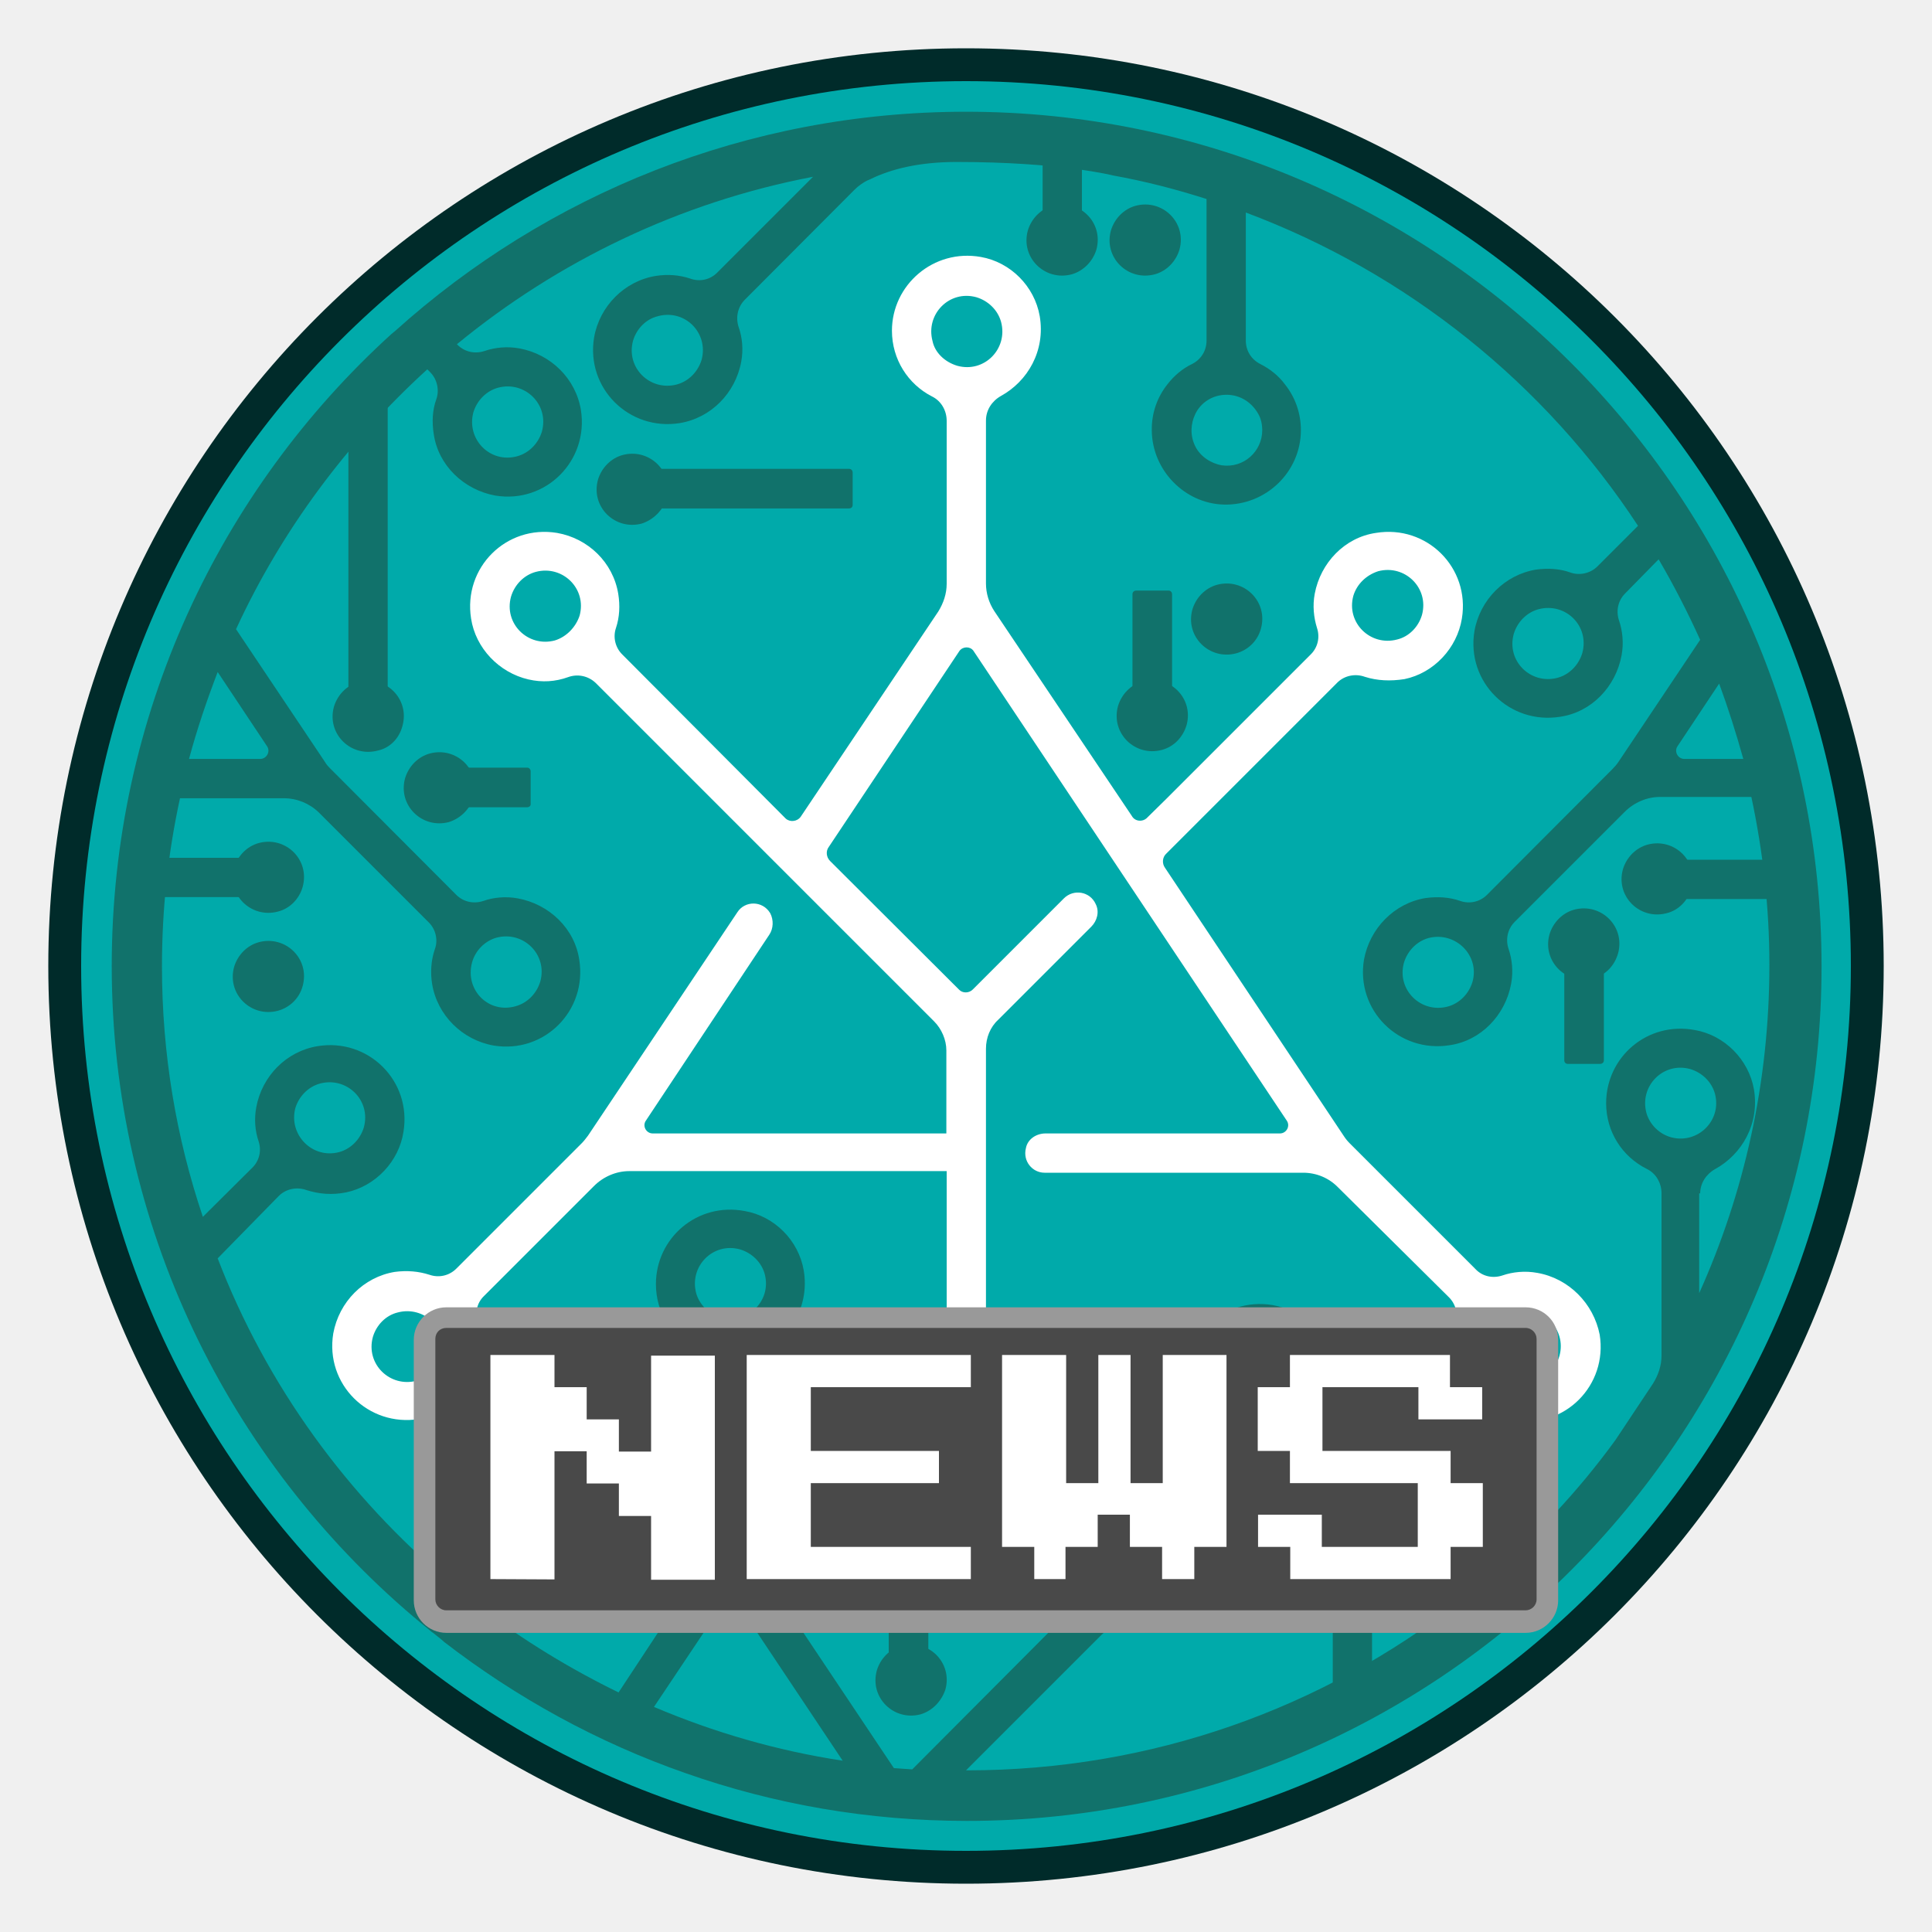
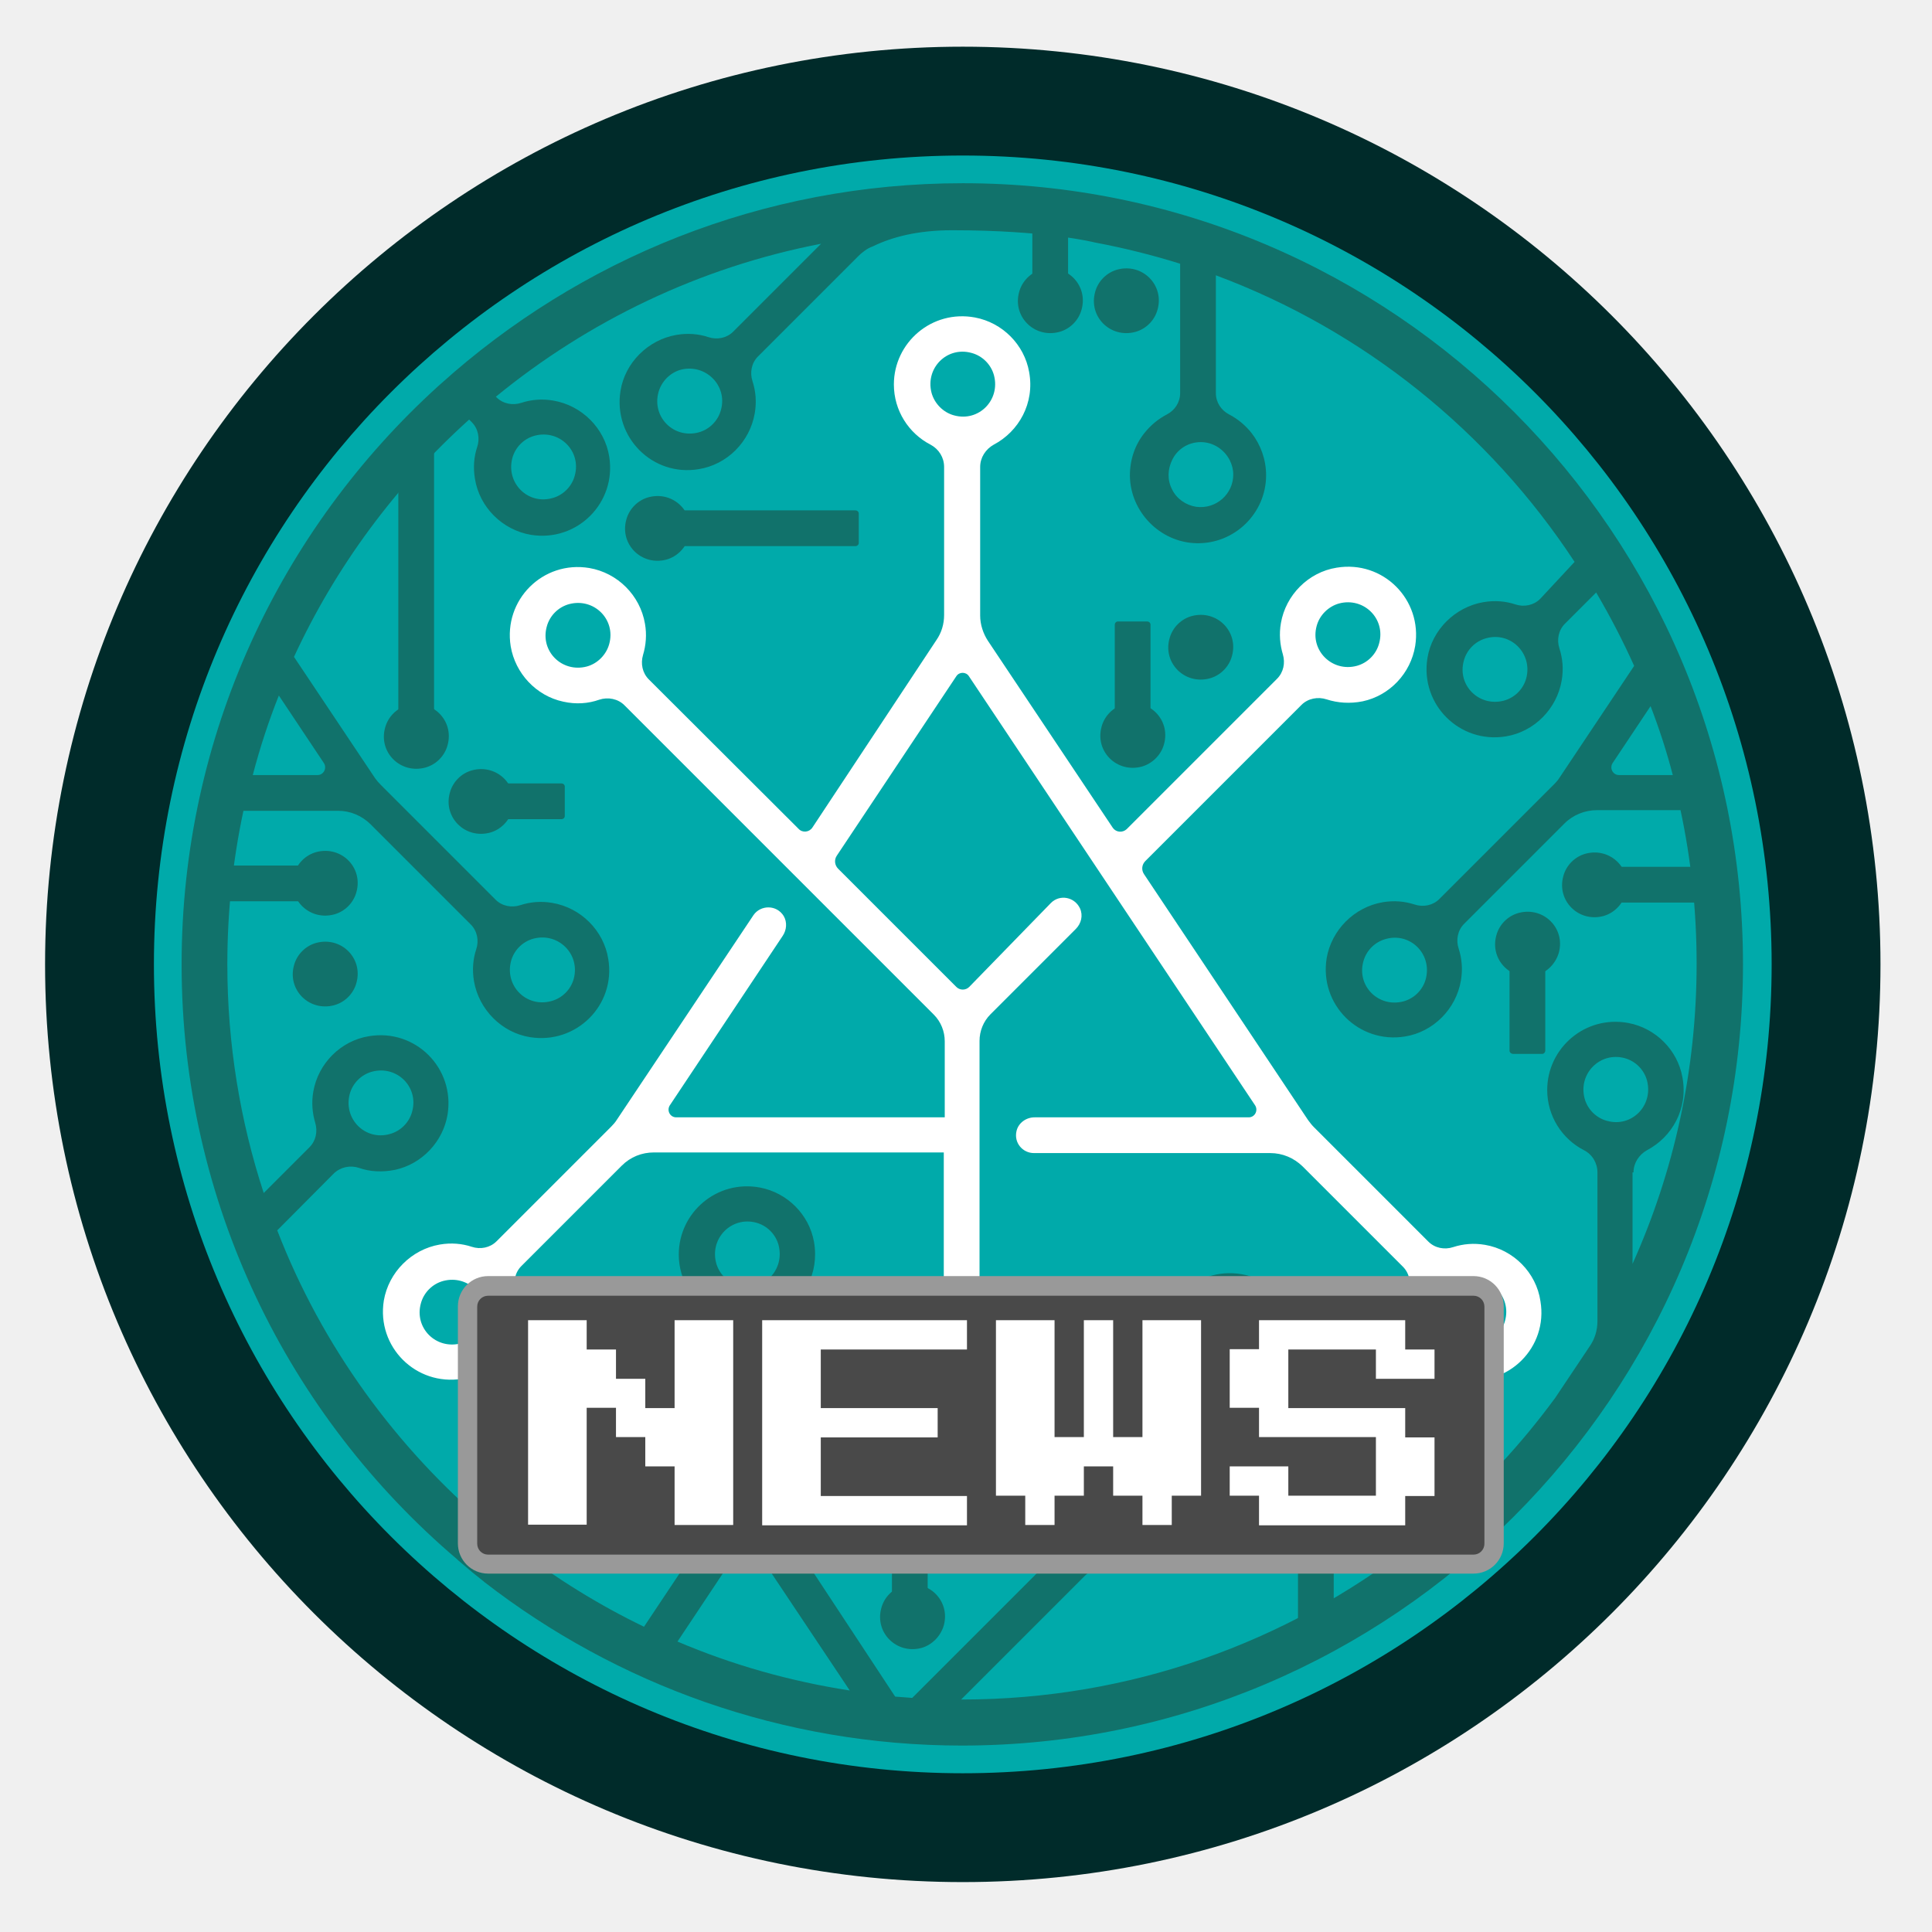
<svg xmlns="http://www.w3.org/2000/svg" version="1.1" id="Capa_1" x="0px" y="0px" viewBox="0 0 600 600" style="enable-background:new 0 0 600 600;" xml:space="preserve">
  <style type="text/css">
	.st0{fill:#002B2A;}
	.st1{fill:#00AAAA;}
	.st2{fill:#FFFFFF;}
	.st3{fill:#11726B;}
	.st4{fill:#494949;}
	.st5{fill:#999999;}
- 	.st6{enable-background:new    ;}
</style>
  <g>
+     <circle class="st0" cx="299" cy="299.5" r="285" />
    <g>
      <g>
-         <circle class="st0" cx="300" cy="300" r="285" />
-         <circle class="st1" cx="300" cy="300" r="274.8" />
-         <path class="st2" d="M477.4,395.3c-3.8-0.7-7.6-0.3-10.8,0.8c-3,1-6.2,0.3-8.3-1.9l-39-39c-0.8-0.8-1.3-1.4-1.9-2.3l-55.6-83.4     c-1-1.4-0.8-3.3,0.4-4.4l6.7-6.7l46.4-46.4c2.2-2.2,5.6-2.9,8.6-1.8c3.8,1.2,7.9,1.4,12.3,0.7c9.1-1.9,16.3-9.6,17.8-18.8     c2.6-15.8-10.9-29.2-26.7-26.6c-9.7,1.4-17.2,9.3-19,18.9c-0.7,3.7-0.3,7.4,0.7,10.6c1,3,0.2,6.1-1.9,8.2L362.3,248l-6.1,6     c-1.3,1.3-3.7,1.2-4.7-0.6l-42.7-63.6c-1.7-2.6-2.6-5.6-2.6-8.6v-50.6c0-3.2,1.8-6,4.6-7.6c8.4-4.6,13.9-14.1,12.1-24.8     c-1.6-9.3-9.1-16.8-18.3-18.4c-14.7-2.6-27.6,8.7-27.6,22.9c0,8.9,5,16.6,12.4,20.4c2.9,1.4,4.6,4.4,4.6,7.6v50.6     c0,3.1-1,6-2.6,8.6l-42.7,63.7c-1.1,1.6-3.4,1.8-4.7,0.6l-50.8-51c-2.1-2.1-2.9-5.3-1.9-8.2c1.1-3.3,1.3-6.9,0.7-10.6     c-1.6-9.7-9.3-17.2-19-18.9c-15.8-2.6-29.2,10.8-26.7,26.6c1.4,9.2,8.7,16.8,17.8,18.9c4.3,1,8.4,0.7,12.3-0.7     c3-1.1,6.3-0.4,8.6,1.8l105.1,105.1c2.3,2.3,3.8,5.7,3.8,9V352h-91.2c-2,0-3.3-2.3-2.1-4l38.3-57.7c1.3-1.9,1.4-4.6,0.3-6.7     c-2.4-4-7.9-3.9-10.2-0.3l-46.4,69.4c-0.7,0.9-1.2,1.6-1.9,2.3l-39,39c-2.2,2.2-5.4,2.9-8.3,1.9c-3.4-1.1-7-1.4-10.8-0.9     c-9.7,1.6-17.3,9.3-19.1,19.1c-2.6,15.8,10.9,29.1,26.6,26.6c9.7-1.4,17.3-9.3,19.1-19.1c0.7-3.8,0.3-7.6-0.8-10.8     c-1-3-0.3-6.2,1.9-8.3l34.2-34.2c2.9-2.9,6.9-4.6,10.9-4.6H294v51.1c0,3.1-1.7,5.8-4.4,7.2c-3,1.6-5.7,3.7-7.7,6.3     c-3.2,4-5,9-4.9,14.4c0.1,12.3,10.2,22.7,22.4,23c13.1,0.3,23.9-10.2,23.9-23.1c0-5.4-1.8-10.3-5-14.3c-2-2.7-4.7-4.8-7.7-6.3     c-2.8-1.4-4.4-4.2-4.4-7.2v-89.1c0-3.4,1.3-6.7,3.8-9l8.3-8.3l20.6-20.6c1.8-1.8,2.6-4.6,1.4-7c-1.8-4-6.9-4.8-9.9-1.8     l-28.3,28.3c-1.2,1.2-3.2,1.2-4.3,0l-40-39.9c-1.2-1.2-1.4-3.1-0.4-4.4l40.6-60.9c1.1-1.4,3.3-1.4,4.3,0l97.3,145.9     c1.2,1.7-0.1,4-2.1,4h-72.8c-2.9,0-5.6,1.8-6.1,4.6c-1,4,2,7.6,5.8,7.6h80.3c4.1,0,8,1.6,10.9,4.6l34.4,34.1     c2.2,2.2,2.9,5.4,1.9,8.3c-1.1,3.4-1.4,7-0.8,10.8c1.4,9.7,9.3,17.3,19.1,19.1c15.8,2.6,29.1-10.9,26.6-26.6     C494.9,404.8,487.2,397,477.4,395.3L477.4,395.3z M428,177.4c8.3-2.2,15.9,5.2,13.6,13.6c-1.1,3.7-4,6.7-7.7,7.6     c-8.3,2.2-15.9-5.2-13.6-13.6C421.4,181.4,424.3,178.6,428,177.4L428,177.4z M172.3,198.9c-8.3,2.2-15.9-5.2-13.6-13.6     c1.1-3.7,4-6.7,7.7-7.7c8.3-2.2,15.9,5.2,13.6,13.6C178.8,194.8,175.9,197.8,172.3,198.9L172.3,198.9z M129.4,428.8     c-8.3,2.2-15.9-5.2-13.6-13.6c1.1-3.7,4-6.7,7.7-7.6c8.3-2.2,15.9,5.2,13.6,13.6C136.1,424.8,133.1,427.9,129.4,428.8     L129.4,428.8z M310,438.1c0.8,1.6,1.2,3.2,1.2,5c0,6.6-5.8,11.9-12.6,10.9c-3.4-0.6-6.7-2.8-8.2-5.9c-1.7-3.4-1.4-7.1,0-10     c1.8-3.6,5.6-6,9.9-6C304.3,432.1,308,434.6,310,438.1L310,438.1z M289.6,105.9c-2.2-8.3,5.2-15.9,13.6-13.6     c3.7,1.1,6.7,4,7.7,7.7c2.2,8.3-5.2,15.9-13.6,13.6C293.3,112.4,290.3,109.4,289.6,105.9L289.6,105.9z M476.6,428.8     c-8.3,2.2-15.9-5.2-13.6-13.6c1.1-3.7,4-6.7,7.7-7.7c8.3-2.2,15.9,5.2,13.6,13.6C483.2,424.8,480.3,427.9,476.6,428.8" />
+         <circle class="st1" cx="299" cy="299.5" r="251.2" />
+         <path class="st2" d="M461.2,386.6c-3.5-0.6-6.8-0.3-9.9,0.7c-2.7,0.9-5.7,0.3-7.7-1.7L408,350c-0.7-0.7-1.2-1.4-1.8-2.2     l-50.9-76.3c-0.9-1.3-0.7-3,0.4-4.1l6.1-6.1l42.4-42.4c2-2,5.1-2.6,7.8-1.7c3.4,1.1,7.2,1.4,11.2,0.6c8.4-1.8,14.9-8.7,16.3-17.2     c2.3-14.4-10-26.7-24.4-24.3c-8.8,1.4-15.8,8.5-17.3,17.2c-0.6,3.4-0.3,6.7,0.6,9.7c0.8,2.7,0.2,5.6-1.8,7.6l-41.1,41.1l-5.6,5.6     c-1.3,1.2-3.3,1-4.3-0.4l-38.8-58.1c-1.5-2.3-2.4-5.1-2.4-7.8v-46.2c0-2.9,1.7-5.5,4.2-6.9c7.8-4.1,12.8-12.9,11-22.6     c-1.5-8.5-8.3-15.3-16.8-16.9c-13.4-2.5-25.2,7.8-25.2,20.8c0,8.1,4.6,15.2,11.4,18.7c2.6,1.4,4.2,4,4.2,6.9V191     c0,2.8-0.8,5.5-2.4,7.8L252.3,257c-1,1.5-3.1,1.7-4.3,0.4L201.5,211c-2-2-2.6-4.9-1.8-7.6c0.9-3,1.2-6.3,0.6-9.7     c-1.5-8.8-8.5-15.8-17.3-17.3c-14.4-2.4-26.7,9.9-24.4,24.3c1.4,8.4,7.9,15.4,16.3,17.2c4,0.9,7.8,0.6,11.2-0.6     c2.7-0.9,5.8-0.3,7.8,1.7l96.1,96.1c2.2,2.2,3.4,5.2,3.4,8.3V347h-83.4c-1.9,0-3-2.1-2-3.7l35.1-52.7c1.2-1.8,1.4-4.2,0.3-6.1     c-2.2-3.6-7.2-3.5-9.4-0.3l-42.4,63.5c-0.5,0.8-1.1,1.5-1.8,2.2l-35.6,35.6c-2,2-5,2.6-7.7,1.7c-3-1-6.4-1.3-9.9-0.7     c-8.8,1.5-15.9,8.6-17.4,17.4c-2.3,14.4,10,26.6,24.3,24.3c8.8-1.4,15.9-8.5,17.4-17.4c0.6-3.5,0.3-6.8-0.7-9.9     c-0.9-2.7-0.3-5.7,1.7-7.7l31.2-31.2c2.7-2.7,6.2-4.1,10-4.1h90v46.8c0,2.8-1.6,5.3-4.1,6.6c-2.7,1.4-5.1,3.4-7,5.8     c-2.9,3.6-4.5,8.2-4.5,13.2c0.1,11.2,9.3,20.7,20.6,21c11.9,0.3,21.7-9.3,21.7-21.1c0-4.9-1.7-9.5-4.5-13.1     c-1.9-2.4-4.3-4.4-7-5.8c-2.5-1.3-4.1-3.8-4.1-6.6v-81.4c0-3.1,1.2-6.1,3.4-8.3l7.7-7.7l18.8-18.8c1.7-1.7,2.3-4.2,1.3-6.4     c-1.7-3.6-6.3-4.4-9-1.7L301,306.5c-1.1,1.1-2.9,1.1-4,0l-36.7-36.7c-1.1-1.1-1.3-2.8-0.4-4.1L297,210c0.9-1.4,3-1.4,3.9,0     l88.9,133.3c1,1.6-0.1,3.7-2,3.7h-66.5c-2.6,0-5,1.7-5.6,4.2c-0.9,3.7,1.9,6.9,5.4,6.9h73.4c3.8,0,7.3,1.5,10,4.1l31.2,31.2     c2,2,2.6,5,1.7,7.7c-1,3-1.3,6.4-0.7,9.9c1.4,8.8,8.6,15.9,17.4,17.4c14.4,2.3,26.7-10,24.3-24.3     C477.1,395.2,470,388.1,461.2,386.6L461.2,386.6z M415.9,187.4c7.7-2,14.5,4.8,12.4,12.4c-0.9,3.4-3.6,6.1-7,7     c-7.6,2-14.5-4.8-12.4-12.4C409.8,191,412.6,188.3,415.9,187.4L415.9,187.4z M182.2,207c-7.7,2-14.5-4.8-12.4-12.4     c0.9-3.4,3.6-6.1,7-7c7.7-2,14.5,4.8,12.4,12.4C188.3,203.3,185.6,206.1,182.2,207L182.2,207z M143.1,417.2     c-7.7,2-14.5-4.8-12.4-12.4c0.9-3.4,3.6-6.1,7-7c7.7-2,14.5,4.8,12.4,12.4C149.2,413.6,146.4,416.3,143.1,417.2L143.1,417.2z      M308,425.7c0.7,1.4,1.1,2.9,1.1,4.5c0,6-5.3,10.8-11.5,10c-3.2-0.4-6.1-2.5-7.5-5.4c-1.6-3.2-1.3-6.4,0-9.1     c1.7-3.3,5.1-5.5,9-5.5C302.9,420.2,306.3,422.5,308,425.7L308,425.7z M289.3,122c-2-7.7,4.8-14.5,12.4-12.4c3.4,0.9,6.1,3.6,7,7     c2,7.7-4.8,14.5-12.4,12.4C292.9,128.1,290.2,125.3,289.3,122L289.3,122z M460.4,417.2c-7.7,2-14.5-4.8-12.4-12.4     c0.9-3.4,3.6-6.1,7-7c7.7-2,14.5,4.8,12.4,12.4C466.5,413.6,463.8,416.3,460.4,417.2" />
        <g>
          <g>
            <g>
              <g>
                <g>
-                   <path class="st3" d="M300,34.7c-68.1,0-130.3,25.8-177.3,68.1c-0.3,0.3-0.8,0.6-1.1,0.9l0,0C68.2,152.2,34.7,222.3,34.7,300          c0,80.8,36.3,153.3,93.7,202.1c0.1,0.1,0.2,0.2,0.4,0.3c1.2,1.1,2.4,2,3.7,3.1c0.8,0.6,1.3,1.2,2,1.6c1.2,1,2.2,1.7,3.3,2.7          l0.1,0.1c22.4,17.3,47.8,31.3,75.1,40.8c27.3,9.6,56.7,14.8,87.3,14.8c146.3,0,265.4-119,265.4-265.4S446.3,34.7,300,34.7z           M541.4,235.7h-18.3c-2,0-3.3-2.3-2.1-4l12.9-19.4C536.7,219.9,539.2,227.8,541.4,235.7z M67.6,208.7l15.3,23          c1.2,1.7-0.1,4-2.1,4H58.7C61.2,226.4,64.2,217.6,67.6,208.7z M203.1,530.1l21.6-32.3c1.1-1.4,3.3-1.4,4.3,0l32.7,49          C241.3,543.7,221.7,538,203.1,530.1z M223.9,409.2c-3.7-1.1-6.7-4-7.7-7.6c-2.2-8.3,5.2-15.9,13.6-13.6          c3.7,1.1,6.7,4,7.7,7.7C239.7,403.9,232.2,411.4,223.9,409.2z M519,353.2c-3.7-1-6.7-4-7.7-7.6c-2.2-8.3,5.2-15.9,13.6-13.6          c3.7,1.1,6.7,4,7.7,7.7C534.8,348,527.2,355.4,519,353.2z M528,370.7c0-3.2,1.8-6,4.6-7.6c8.4-4.6,13.9-14.1,12.1-24.8          c-1.6-9.2-9.1-16.8-18.3-18.4c-14.8-2.8-27.6,8.4-27.6,22.7c0,8.9,5,16.6,12.6,20.4c2.9,1.4,4.6,4.4,4.6,7.6V421          c0,3.1-1,6-2.6,8.6l-11.7,17.6c-11.4,15.7-24.8,30-39.6,42.6l-46.8-46.8c-2.1-2.1-2.9-5.4-1.9-8.2c1.1-3.3,1.3-6.9,0.8-10.6          c-1.6-9.7-9.3-17.2-19-18.9c-15.8-2.6-29.2,10.8-26.7,26.6c1.4,9.2,8.7,16.8,17.8,18.8c4.4,1,8.4,0.7,12.3-0.7          c3-1.1,6.3-0.4,8.6,1.8l45.8,45.8c-42.2,32.8-95.1,52.2-152.7,52.2H300l42.1-42.1c2.2-2.2,5.6-2.9,8.4-1.8          c3.8,1.2,7.9,1.6,12.3,0.7c9.2-1.9,16.4-9.6,17.8-18.8c2.6-15.8-10.9-29.2-26.7-26.6c-9.6,1.6-17.2,9.3-19,18.9          c-0.7,3.7-0.3,7.4,0.7,10.6c1,3,0.2,6.1-1.9,8.2l-50.4,50.6c-1.9-0.1-3.9-0.3-5.7-0.4l-42.1-63c-1.7-2.6-2.6-5.6-2.6-8.6          v-50.6c0-3.2,1.8-6,4.6-7.6c8.4-4.6,13.9-14.1,12.1-24.8c-1.6-9.3-9.1-16.8-18.3-18.4c-14.8-2.8-27.6,8.4-27.6,22.7          c0,8.9,5,16.6,12.4,20.4c2.9,1.4,4.7,4.4,4.7,7.6v50.6c0,3.1-1,6-2.6,8.6l-26.1,39.6c-15.2-7.4-29.7-16.3-43-26.4l1-1          c2.2-2.2,5.6-2.9,8.4-1.8c3.8,1.2,7.9,1.4,12.3,0.7c9.1-1.9,16.3-9.6,17.8-18.8c2.6-15.8-10.9-29.2-26.7-26.6          c-9.7,1.4-17.2,9.3-19,19c-0.7,3.7-0.3,7.4,0.8,10.6c1,3,0.2,6.1-1.9,8.2l-2,2c-31.9-26.8-57-61.2-72.2-100.7l19-19.4          c2.2-2.2,5.6-2.9,8.6-1.8c3.8,1.2,7.9,1.6,12.3,0.7c9.1-1.9,16.4-9.6,17.8-18.8c2.6-15.8-10.9-29.2-26.7-26.6          c-9.7,1.6-17.2,9.3-19,18.9c-0.7,3.7-0.4,7.4,0.7,10.6c1,3,0.2,6.1-1.9,8.2L63,377.9c-8.3-24.6-12.7-50.7-12.7-77.8          c0-17.9,1.9-35.2,5.6-52.2h32.2c4.1,0,8,1.6,10.9,4.4l34.2,34.2c2.2,2.2,2.9,5.6,1.8,8.4c-1.1,3.3-1.4,7-0.8,10.7          c1.6,9.7,9.4,17.4,19.1,19.1c15.8,2.6,29.1-10.9,26.6-26.6c-1.4-9.7-9.3-17.3-19.1-19.1c-3.8-0.7-7.6-0.3-10.7,0.8          c-3,1-6.2,0.3-8.4-1.9l-38.9-39c-0.8-0.8-1.4-1.4-1.9-2.3l-27.6-41.2c14.2-30.8,34.6-58.1,59.4-80.7l0.9,0.9          c2.2,2.2,2.9,5.6,1.9,8.4c-1.2,3.3-1.4,7-0.8,10.8c1.4,9.7,9.3,17.3,19.1,19.1c15.8,2.6,29.1-10.9,26.6-26.6          c-1.6-9.7-9.3-17.3-19.1-19.1c-3.8-0.7-7.6-0.3-10.8,0.8c-3,1-6.2,0.3-8.4-1.9l-0.2-0.2c31.4-25.8,69.2-44.1,110.6-52          l-29.8,29.8c-2.2,2.2-5.4,2.9-8.4,1.8c-3.3-1.1-7-1.4-10.7-0.8c-9.7,1.6-17.4,9.4-19.1,19.1c-2.6,15.8,10.9,29.1,26.6,26.6          c9.7-1.6,17.3-9.3,19.1-19.1c0.7-3.8,0.3-7.6-0.8-10.7c-1-3-0.3-6.2,1.8-8.4L265.3,59c0.7-0.7,1.3-1.2,2-1.7          c1-0.7,1.8-1.2,2.9-1.6c0.1,0,0.1-0.1,0.2-0.1c6.1-3,14.8-5.3,26.7-5.3c32.2,0,48.6,4.2,48.6,4.2c10,1.8,19.6,4.3,29,7.3v44          c0,3.1-1.7,5.8-4.4,7.2c-3,1.4-5.7,3.7-7.7,6.3c-3.2,4-5,9-4.9,14.4c0.1,12.3,10.2,22.7,22.4,23          c13.1,0.3,23.9-10.2,23.9-23.1c0-5.4-1.8-10.3-5-14.3c-2-2.7-4.7-4.8-7.7-6.3c-2.7-1.4-4.4-4.1-4.4-7.2V66          c50.2,18.8,92.9,53.2,121.8,97.3l-12.6,12.6c-2.2,2.2-5.6,2.9-8.4,1.9c-3.3-1.2-7-1.4-10.7-0.9c-9.7,1.6-17.4,9.4-19.1,19.1          c-2.6,15.8,10.9,29.1,26.6,26.6c9.7-1.4,17.3-9.3,19.1-19.1c0.7-3.8,0.3-7.6-0.8-10.8c-1-3-0.3-6.2,1.9-8.4l10.4-10.6          c4.7,8,9,16.4,12.9,25l-25.3,37.8c-0.6,0.9-1.2,1.6-1.9,2.3l-39,39.1c-2.2,2.2-5.4,2.9-8.3,1.9c-3.4-1.2-7-1.4-10.8-0.9          c-9.7,1.6-17.3,9.4-19.1,19.1c-2.6,15.8,10.9,29.1,26.6,26.6c9.7-1.4,17.3-9.3,19.1-19.1c0.7-3.8,0.3-7.6-0.8-10.8          c-1-3-0.3-6.2,1.9-8.4l34.2-34.2c2.9-2.9,6.9-4.6,10.9-4.6h28.4c3.6,16.9,5.6,34.3,5.6,52.2c0,36.3-7.8,70.8-21.8,101.9v-31          h0.3V370.7z M401.7,430.9c-1.1,3.7-4,6.7-7.7,7.7c-8.3,2.2-15.9-5.2-13.6-13.6c1.1-3.7,4-6.7,7.7-7.7          C396.6,415.1,403.9,422.6,401.7,430.9z M347.1,480.8c1-3.7,4-6.7,7.7-7.7c8.3-2.2,15.9,5.2,13.6,13.6          c-1.1,3.7-4,6.7-7.7,7.6C352.4,496.6,344.9,489.1,347.1,480.8z M155,470.9c1.1-3.7,4-6.7,7.7-7.7          c8.3-2.2,15.9,5.2,13.6,13.6c-1.1,3.7-4,6.7-7.7,7.6C160.3,486.8,152.8,479.2,155,470.9z M91.7,344.2c1.1-3.7,4-6.7,7.7-7.7          c8.3-2.2,15.9,5.2,13.6,13.6c-1.1,3.7-4,6.7-7.7,7.7C97,360,89.6,352.4,91.7,344.2z M146.6,298.9c1-3.7,4-6.7,7.6-7.7          c8.3-2.2,15.9,5.2,13.6,13.6c-1.1,3.7-4,6.7-7.7,7.7C151.7,314.9,144.3,307.4,146.6,298.9z M147,128.1          c1.1-3.7,4-6.7,7.7-7.7c8.3-2.2,15.9,5.2,13.6,13.6c-1.1,3.7-4,6.7-7.7,7.7C152.2,144,144.8,136.4,147,128.1z M217.9,111.7          c-1.1,3.7-4,6.7-7.7,7.7c-8.3,2.2-15.9-5.2-13.6-13.6c1.1-3.7,4-6.7,7.7-7.6C212.7,95.9,220.1,103.4,217.9,111.7z           M380.9,122.6c4.3,0,7.9,2.4,9.9,6c0.8,1.4,1.2,3.2,1.2,5c0,6.6-5.8,11.9-12.6,10.9c-3.4-0.6-6.7-2.8-8.2-5.9          c-1.7-3.4-1.4-7.1,0-10C372.9,125,376.6,122.6,380.9,122.6z M491.4,202.8c-1.1,3.7-4,6.7-7.7,7.7          c-8.3,2.2-15.9-5.2-13.6-13.6c1.1-3.7,4-6.7,7.7-7.7C486.2,187,493.7,194.4,491.4,202.8z M457.3,304.9          c-1.1,3.7-4,6.7-7.7,7.7c-8.3,2.2-15.9-5.2-13.6-13.6c1.1-3.7,4-6.7,7.7-7.7C452,289.2,459.6,296.7,457.3,304.9z" />
+                   <path class="st3" d="M299,56.9c-62.3,0-119.1,23.6-162.1,62.3c-0.3,0.3-0.6,0.5-0.9,0.8l0,0          c-48.9,44.4-79.6,108.4-79.6,179.5c0,73.9,33.2,140.2,85.5,184.7c0.1,0.1,0.2,0.2,0.3,0.3c1.1,0.9,2.2,1.9,3.3,2.8          c0.6,0.5,1.2,1,1.8,1.5c1,0.8,2,1.6,3,2.4c0,0,0.1,0.1,0.1,0.1c20.5,15.9,43.7,28.6,68.6,37.3c25,8.7,51.8,13.5,79.7,13.5          c133.7,0,242.6-108.8,242.6-242.6S432.7,56.9,299,56.9z M519.5,240.7h-16.7c-1.9,0-3-2.1-2-3.7l11.8-17.7          C515.3,226.3,517.6,233.4,519.5,240.7z M86.6,216l14,21c1,1.6-0.1,3.7-2,3.7H78.5C80.7,232.3,83.4,224,86.6,216z           M210.4,509.8l19.7-29.6c0.9-1.4,3-1.4,3.9,0l29.9,44.8C245.2,522.1,227.3,517,210.4,509.8z M229.4,399.2          c-3.4-0.9-6.1-3.6-7-7c-2-7.7,4.8-14.5,12.4-12.5c3.4,0.9,6.1,3.6,7,7C243.8,394.5,237,401.3,229.4,399.2z M499.1,348.1          c-3.4-0.9-6.1-3.6-7-7c-2-7.7,4.8-14.5,12.4-12.5c3.4,0.9,6.1,3.6,7,7C513.5,343.4,506.7,350.2,499.1,348.1z M507.3,364.1          c0-2.9,1.7-5.5,4.2-6.9c7.8-4.1,12.8-12.9,11-22.6c-1.5-8.5-8.3-15.3-16.8-16.9c-13.4-2.5-25.2,7.8-25.2,20.8          c0,8.1,4.6,15.2,11.4,18.7c2.6,1.3,4.2,4,4.2,6.9v46.2c0,2.8-0.8,5.5-2.4,7.8l-10.7,16c-10.5,14.3-22.6,27.4-36.1,38.9          l-42.9-42.8c-2-2-2.6-4.9-1.8-7.6c0.9-3,1.2-6.3,0.6-9.7c-1.5-8.8-8.5-15.8-17.3-17.2c-14.4-2.4-26.8,9.9-24.4,24.3          c1.4,8.4,7.9,15.4,16.3,17.2c4,0.9,7.8,0.6,11.2-0.6c2.8-0.9,5.8-0.3,7.8,1.7l41.8,41.8c-38.6,29.9-87,47.7-139.5,47.7h-0.2          l38.5-38.5c2-2,5-2.6,7.8-1.7c3.4,1.1,7.2,1.4,11.2,0.6c8.4-1.8,14.9-8.7,16.3-17.2c2.3-14.4-10-26.7-24.4-24.3          c-8.7,1.4-15.8,8.5-17.3,17.2c-0.6,3.4-0.3,6.7,0.6,9.7c0.8,2.7,0.2,5.6-1.8,7.6l-46.1,46.1c-1.7-0.1-3.5-0.3-5.3-0.4          L240,469.2c-1.6-2.3-2.4-5-2.4-7.8v-46.2c0-2.9,1.6-5.5,4.2-6.9c7.8-4.1,12.7-12.9,11-22.6c-1.5-8.5-8.3-15.3-16.8-16.9          c-13.4-2.5-25.2,7.8-25.2,20.8c0,8.1,4.6,15.2,11.3,18.7c2.6,1.3,4.3,4,4.3,6.9v46.2c0,2.8-0.8,5.5-2.4,7.8l-24,36          c-13.9-6.7-27.1-14.9-39.3-24.2l0.8-0.8c2.1-2.1,5.1-2.6,7.8-1.7c3.4,1.1,7.3,1.4,11.2,0.6c8.3-1.8,14.9-8.7,16.3-17.2          c2.3-14.4-10-26.7-24.4-24.3c-8.8,1.4-15.8,8.5-17.3,17.3c-0.6,3.4-0.3,6.7,0.6,9.7c0.8,2.7,0.2,5.6-1.8,7.6l-1.9,1.9          c-29-24.5-52-56-65.9-92l17.6-17.7c2.1-2,5.1-2.6,7.8-1.7c3.4,1.2,7.2,1.4,11.2,0.6c8.3-1.8,14.9-8.7,16.3-17.2          c2.3-14.4-10-26.7-24.4-24.3c-8.8,1.4-15.8,8.5-17.3,17.2c-0.6,3.4-0.3,6.7,0.6,9.7c0.8,2.7,0.2,5.6-1.8,7.6l-14.2,14.2          c-7.3-22.3-11.3-46.2-11.3-71c0-16.3,1.7-32.3,5-47.7h29.4c3.8,0,7.3,1.5,10,4.1l31.2,31.2c2,2,2.6,5,1.7,7.7          c-1,3-1.3,6.4-0.7,9.9c1.5,8.8,8.6,16,17.4,17.4c14.4,2.3,26.7-10,24.3-24.3c-1.4-8.8-8.5-15.9-17.4-17.4          c-3.5-0.6-6.8-0.3-9.9,0.7c-2.7,0.9-5.7,0.3-7.7-1.7l-35.6-35.6c-0.7-0.7-1.3-1.4-1.8-2.1l-25.2-37.7          c13-28.1,31.6-53.2,54.4-73.7l0.8,0.8c2,2,2.6,5,1.7,7.7c-1,3-1.3,6.4-0.7,9.9c1.4,8.8,8.5,15.9,17.4,17.4          c14.4,2.3,26.6-10,24.3-24.3c-1.4-8.8-8.5-15.9-17.4-17.4c-3.5-0.6-6.8-0.3-9.9,0.7c-2.7,0.9-5.7,0.3-7.7-1.7l-0.2-0.2          c28.7-23.5,63.2-40.2,101-47.5l-27.3,27.3c-2,2-5,2.6-7.7,1.7c-3-1-6.4-1.3-9.9-0.7c-8.8,1.5-16,8.6-17.4,17.4          c-2.3,14.4,10,26.7,24.3,24.3c8.8-1.4,15.9-8.5,17.4-17.4c0.6-3.5,0.3-6.8-0.7-9.9c-0.9-2.7-0.3-5.7,1.7-7.7l31.2-31.2          c0.6-0.6,1.2-1.1,1.9-1.6c0.8-0.6,1.7-1.1,2.6-1.4c0.1,0,0.1-0.1,0.2-0.1c5.6-2.7,13.5-4.9,24.4-4.9          c29.4,0,44.3,3.8,44.3,3.8c9,1.7,17.9,3.9,26.5,6.6v40.2c0,2.8-1.6,5.3-4.1,6.6c-2.7,1.4-5.1,3.4-7,5.8          c-2.9,3.6-4.5,8.2-4.5,13.2c0.1,11.2,9.3,20.7,20.6,21c11.9,0.3,21.7-9.3,21.7-21.1c0-4.9-1.7-9.5-4.5-13.1          c-1.9-2.4-4.3-4.4-7-5.8c-2.5-1.3-4.1-3.8-4.1-6.6V85.5c45.9,17.1,84.9,48.6,111.4,89L478.3,186c-2,2-5,2.6-7.7,1.7          c-3-1-6.4-1.3-9.9-0.7c-8.8,1.5-16,8.6-17.4,17.4c-2.3,14.4,10,26.6,24.3,24.3c8.8-1.4,15.9-8.5,17.4-17.4          c0.6-3.5,0.3-6.8-0.7-9.9c-0.9-2.7-0.3-5.7,1.7-7.7l9.7-9.7c4.3,7.3,8.3,15,11.8,22.8l-23.1,34.6c-0.5,0.8-1.1,1.5-1.8,2.2          l-35.6,35.6c-2,2-5,2.6-7.7,1.7c-3.1-1-6.4-1.3-9.9-0.7c-8.8,1.5-15.9,8.6-17.4,17.4c-2.3,14.4,10,26.6,24.3,24.3          c8.8-1.4,15.9-8.5,17.4-17.4c0.6-3.5,0.3-6.8-0.7-9.9c-0.9-2.7-0.3-5.7,1.7-7.7l31.2-31.2c2.6-2.6,6.3-4.1,10-4.1h26          c3.3,15.4,5,31.3,5,47.7c0,33.2-7.1,64.7-19.9,93.2V364.1z M392,419.2c-0.9,3.4-3.6,6.1-7,7c-7.7,2-14.5-4.8-12.4-12.4          c0.9-3.4,3.6-6.1,7-7C387.2,404.7,394,411.5,392,419.2z M342.1,464.7c0.9-3.4,3.6-6.1,7-7c7.7-2,14.5,4.8,12.4,12.5          c-0.9,3.3-3.6,6.1-7,7C346.8,479.2,340,472.3,342.1,464.7z M166.4,455.7c0.9-3.3,3.6-6.1,7-7c7.7-2,14.5,4.8,12.4,12.5          c-0.9,3.4-3.6,6.1-7,7C171.2,470.1,164.4,463.3,166.4,455.7z M108.6,339.8c0.9-3.4,3.6-6.1,7-7c7.7-2,14.5,4.8,12.4,12.4          c-0.9,3.4-3.6,6.1-7,7C113.4,354.3,106.6,347.5,108.6,339.8z M158.7,298.5c0.9-3.4,3.6-6.1,7-7c7.7-2,14.5,4.8,12.5,12.4          c-0.9,3.4-3.6,6.1-7,7C163.5,313,156.7,306.2,158.7,298.5z M159.1,142.3c0.9-3.4,3.6-6.1,7-7c7.7-2,14.5,4.8,12.4,12.4          c-0.9,3.4-3.6,6.1-7,7C163.9,156.8,157.1,150,159.1,142.3z M223.9,127.3c-0.9,3.4-3.6,6.1-7,7c-7.7,2-14.5-4.8-12.4-12.5          c0.9-3.3,3.6-6.1,7-7C219.1,112.9,226,119.7,223.9,127.3z M372.9,137.3c3.9,0,7.3,2.3,9,5.6c0.7,1.4,1.1,2.9,1.1,4.5          c0,6-5.3,10.8-11.5,10c-3.2-0.5-6.1-2.5-7.5-5.4c-1.6-3.1-1.3-6.4,0-9.1C365.6,139.5,369,137.3,372.9,137.3z M474,210.6          c-0.9,3.4-3.6,6.1-7,7c-7.7,2-14.5-4.8-12.4-12.4c0.9-3.4,3.6-6.1,7-7C469.2,196.1,476,203,474,210.6z M442.8,304          c-0.9,3.4-3.6,6.1-7,7c-7.7,2-14.5-4.8-12.4-12.4c0.9-3.4,3.6-6.1,7-7C438,289.5,444.8,296.3,442.8,304z" />
                </g>
              </g>
            </g>
            <g>
-               <path class="st3" d="M139.4,255.3L139.4,255.3c-8.3,2.2-15.9-5.2-13.6-13.6c1.1-3.7,4-6.7,7.7-7.7c8.3-2.2,15.9,5.2,13.6,13.6        C146,251.2,143,254.2,139.4,255.3" />
+               <path class="st3" d="M152.1,258.6L152.1,258.6c-7.7,2-14.5-4.8-12.4-12.4c0.9-3.4,3.6-6.1,7-7c7.7-2,14.5,4.8,12.4,12.4        C158.2,254.9,155.5,257.7,152.1,258.6" />
            </g>
            <g>
-               <path class="st3" d="M199.3,162.6L199.3,162.6c-8.3,2.2-15.9-5.2-13.6-13.6c1.1-3.7,4-6.7,7.7-7.7c8.3-2.2,15.9,5.2,13.6,13.6        C205.9,158.4,203,161.4,199.3,162.6" />
+               <path class="st3" d="M206.9,173.8L206.9,173.8c-7.7,2-14.5-4.8-12.4-12.4c0.9-3.4,3.6-6.1,7-7c7.7-2,14.5,4.8,12.4,12.4        C213,170.1,210.3,172.9,206.9,173.8" />
            </g>
            <g>
-               <path class="st3" d="M117.3,233.1L117.3,233.1c-8.3,2.2-15.9-5.2-13.6-13.6c1.1-3.7,4-6.7,7.7-7.7c8.3-2.2,15.9,5.2,13.6,13.6        C124,229.3,121.1,232.3,117.3,233.1" />
+               <path class="st3" d="M132,238.4L132,238.4c-7.7,2-14.5-4.8-12.4-12.4c0.9-3.4,3.6-6.1,7-7c7.7-2,14.5,4.8,12.4,12.4        C138.1,234.8,135.4,237.5,132,238.4" />
            </g>
            <g>
-               <path class="st3" d="M352.9,450.9L352.9,450.9c-8.3,2.2-15.9-5.2-13.6-13.6c1.1-3.7,4-6.7,7.7-7.7c8.3-2.2,15.9,5.2,13.6,13.6        C359.6,446.9,356.4,449.9,352.9,450.9" />
+               <path class="st3" d="M347.3,437.3L347.3,437.3c-7.7,2-14.5-4.8-12.4-12.4c0.9-3.4,3.6-6.1,7-7c7.7-2,14.5,4.8,12.4,12.4        C353.3,433.7,350.6,436.4,347.3,437.3" />
            </g>
            <g>
-               <path class="st3" d="M517.6,283.6L517.6,283.6c-8.3,2.2-15.9-5.2-13.6-13.6c1.1-3.7,4-6.7,7.7-7.7c8.3-2.2,15.9,5.2,13.6,13.6        C524.2,279.7,521.3,282.7,517.6,283.6" />
+               <path class="st3" d="M497.9,284.5L497.9,284.5c-7.7,2-14.5-4.8-12.4-12.4c0.9-3.4,3.6-6.1,7-7c7.7-2,14.5,4.8,12.4,12.4        C503.9,280.9,501.2,283.6,497.9,284.5" />
            </g>
            <g>
-               <path class="st3" d="M494.8,303.8L494.8,303.8c-8.3,2.2-15.9-5.2-13.6-13.6c1.1-3.7,4-6.7,7.7-7.7c8.3-2.2,15.9,5.2,13.6,13.6        C501.4,299.9,498.6,302.9,494.8,303.8" />
+               <path class="st3" d="M477.1,302.9L477.1,302.9c-7.7,2-14.5-4.8-12.4-12.4c0.9-3.4,3.6-6.1,7-7c7.7-2,14.5,4.8,12.4,12.4        C483.1,299.3,480.4,302,477.1,302.9" />
            </g>
            <g>
-               <path class="st3" d="M358.6,85.2L358.6,85.2c-8.3,2.2-15.9-5.2-13.6-13.6c1.1-3.7,4-6.7,7.7-7.7c8.3-2.2,15.9,5.2,13.6,13.6        C365.2,81.2,362.3,84.2,358.6,85.2" />
+               <path class="st3" d="M352.5,103.1L352.5,103.1c-7.7,2-14.5-4.8-12.4-12.4c0.9-3.4,3.6-6.1,7-7c7.7-2,14.5,4.8,12.4,12.4        C358.6,99.5,355.9,102.2,352.5,103.1" />
            </g>
            <g>
-               <path class="st3" d="M360.8,232.9L360.8,232.9c-8.3,2.2-15.9-5.2-13.6-13.6c1.1-3.7,4-6.7,7.7-7.7c8.3-2.2,15.9,5.2,13.6,13.6        C367.4,228.9,364.6,231.9,360.8,232.9" />
+               <path class="st3" d="M354.5,238.1L354.5,238.1c-7.7,2-14.5-4.8-12.4-12.4c0.9-3.4,3.6-6.1,7-7c7.7-2,14.5,4.8,12.4,12.4        C360.6,234.5,357.8,237.2,354.5,238.1" />
            </g>
            <g>
-               <path class="st3" d="M383.9,202.9L383.9,202.9c-8.3,2.2-15.9-5.2-13.6-13.6c1.1-3.7,4-6.7,7.7-7.7c8.3-2.2,15.9,5.2,13.6,13.6        C390.6,199,387.6,201.9,383.9,202.9" />
+               <path class="st3" d="M375.6,210.7L375.6,210.7c-7.7,2-14.5-4.8-12.4-12.4c0.9-3.4,3.6-6.1,7-7c7.7-2,14.5,4.8,12.4,12.4        C381.7,207.1,379,209.8,375.6,210.7" />
            </g>
            <g>
-               <path class="st3" d="M172.3,438.7L172.3,438.7c-8.3,2.2-15.9-5.2-13.6-13.6c1.1-3.7,4-6.7,7.7-7.7c8.3-2.2,15.9,5.2,13.6,13.6        C178.8,434.7,175.9,437.6,172.3,438.7" />
+               <path class="st3" d="M182.2,426.1L182.2,426.1c-7.7,2-14.5-4.8-12.4-12.4c0.9-3.4,3.6-6.1,7-7c7.7-2,14.5,4.8,12.4,12.4        C188.3,422.5,185.6,425.3,182.2,426.1" />
            </g>
            <g>
-               <path class="st3" d="M86.3,313.9L86.3,313.9c-8.3,2.2-15.9-5.2-13.6-13.6c1.1-3.7,4-6.7,7.7-7.7c8.3-2.2,15.9,5.2,13.6,13.6        C93,310,90,312.9,86.3,313.9" />
+               <path class="st3" d="M103.7,312.2L103.7,312.2c-7.7,2-14.5-4.8-12.4-12.4c0.9-3.4,3.6-6.1,7-7c7.7-2,14.5,4.8,12.4,12.4        C109.8,308.6,107.1,311.3,103.7,312.2" />
            </g>
            <g>
-               <path class="st3" d="M86.3,283.1L86.3,283.1c-8.3,2.2-15.9-5.2-13.6-13.6c1.1-3.7,4-6.7,7.7-7.7c8.3-2.2,15.9,5.2,13.6,13.6        C93,279.1,90,282.2,86.3,283.1" />
+               <path class="st3" d="M103.7,284L103.7,284c-7.7,2-14.5-4.8-12.4-12.4c0.9-3.4,3.6-6.1,7-7c7.7-2,14.5,4.8,12.4,12.4        C109.8,280.4,107.1,283.1,103.7,284" />
            </g>
            <g>
-               <path class="st3" d="M401.3,483.3L401.3,483.3c-8.3,2.2-15.9-5.2-13.6-13.6c1.1-3.7,4-6.7,7.7-7.7c8.3-2.2,15.9,5.2,13.6,13.6        C408,479.3,405.1,482.3,401.3,483.3" />
+               <path class="st3" d="M391.6,467.1L391.6,467.1c-7.7,2-14.5-4.8-12.4-12.4c0.9-3.4,3.6-6.1,7-7c7.7-2,14.5,4.8,12.4,12.4        C397.7,463.4,395,466.2,391.6,467.1" />
            </g>
            <g>
-               <path class="st3" d="M433.9,438.7L433.9,438.7c-8.3,2.2-15.9-5.2-13.6-13.6c1.1-3.7,4-6.7,7.7-7.7c8.3-2.2,15.9,5.2,13.6,13.6        C440.6,434.7,437.6,437.6,433.9,438.7" />
+               <path class="st3" d="M421.4,426.1L421.4,426.1c-7.7,2-14.5-4.8-12.4-12.4c0.9-3.4,3.6-6.1,7-7c7.7-2,14.5,4.8,12.4,12.4        C427.5,422.5,424.8,425.3,421.4,426.1" />
            </g>
            <g>
-               <path class="st3" d="M423,501.2L423,501.2c-8.3,2.2-15.9-5.2-13.6-13.6c1.1-3.7,4-6.7,7.7-7.7c8.3-2.2,15.9,5.2,13.6,13.6        C429.7,497.2,426.6,500.2,423,501.2" />
+               <path class="st3" d="M411.3,483.4L411.3,483.4c-7.7,2-14.5-4.8-12.4-12.4c0.9-3.4,3.6-6.1,7-7c7.7-2,14.5,4.8,12.4,12.4        C417.4,479.8,414.7,482.5,411.3,483.4" />
            </g>
            <g>
-               <path class="st3" d="M285.9,532.4L285.9,532.4c-8.3,2.2-15.9-5.2-13.6-13.6c1.1-3.7,4-6.7,7.7-7.7c8.3-2.2,15.9,5.2,13.6,13.6        C292.4,528.3,289.6,531.3,285.9,532.4" />
+               <path class="st3" d="M286.1,511.8L286.1,511.8c-7.7,2-14.5-4.8-12.4-12.4c0.9-3.4,3.6-6.1,7-7c7.7-2,14.5,4.8,12.4,12.4        C292.1,508.2,289.4,510.9,286.1,511.8" />
            </g>
            <g>
-               <path class="st3" d="M332.8,85.2L332.8,85.2c-8.3,2.2-15.9-5.2-13.6-13.6c1.1-3.7,4-6.7,7.7-7.7c8.3-2.2,15.9,5.2,13.6,13.6        C339.4,81.2,336.4,84.2,332.8,85.2" />
+               <path class="st3" d="M328.9,103.1L328.9,103.1c-7.7,2-14.5-4.8-12.4-12.4c0.9-3.4,3.6-6.1,7-7c7.7-2,14.5,4.8,12.4,12.4        C335,99.5,332.3,102.2,328.9,103.1" />
            </g>
-             <rect x="41.3" y="266.4" class="st3" width="34.8" height="12.2" />
-             <rect x="515.4" y="267" class="st3" width="34.8" height="12.2" />
-             <rect x="413.9" y="493.3" class="st3" width="12.2" height="34.8" />
-             <path class="st3" d="M351.7,217.3v-32.8c0-0.7,0.6-1.1,1.1-1.1h10.1c0.7,0,1.1,0.6,1.1,1.1v32.8c0,0.7-0.6,1.1-1.1,1.1h-10.1       C352.2,218.3,351.7,217.8,351.7,217.3z" />
-             <path class="st3" d="M163.7,250.7h-32.8c-0.7,0-1.1-0.6-1.1-1.1v-10.1c0-0.7,0.6-1.1,1.1-1.1h32.8c0.7,0,1.1,0.6,1.1,1.1v10.1       C164.9,250.3,164.3,250.7,163.7,250.7z" />
-             <path class="st3" d="M263.7,157.9h-66.3c-0.7,0-1.1-0.6-1.1-1.1v-10.1c0-0.7,0.6-1.1,1.1-1.1h66.3c0.7,0,1.1,0.6,1.1,1.1v10.1       C264.8,157.6,264.2,157.9,263.7,157.9z" />
-             <path class="st3" d="M485.8,329.3v-32.8c0-0.7,0.6-1.1,1.1-1.1H497c0.7,0,1.1,0.6,1.1,1.1v32.8c0,0.7-0.6,1.1-1.1,1.1h-10.1       C486.2,330.4,485.8,329.9,485.8,329.3z" />
-             <path class="st3" d="M276,517.1v-32.8c0-0.7,0.6-1.1,1.1-1.1h10.1c0.7,0,1.1,0.6,1.1,1.1v32.8c0,0.7-0.6,1.1-1.1,1.1h-10.1       C276.3,518.1,276,517.7,276,517.1z" />
-             <rect x="108.2" y="119.7" class="st3" width="12.2" height="100.6" />
-             <rect x="323.8" y="41.6" class="st3" width="12.2" height="36.6" />
+             <rect x="62.6" y="268.8" class="st3" width="31.8" height="11.1" />
+             <rect x="495.9" y="269.2" class="st3" width="31.8" height="11.1" />
+             <rect x="403.1" y="476.1" class="st3" width="11.1" height="31.8" />
+             <path class="st3" d="M346.2,223.8V194c0-0.5,0.4-1,1-1h9.1c0.5,0,1,0.4,1,1v29.9c0,0.5-0.4,1-1,1h-9.1       C346.6,224.8,346.2,224.4,346.2,223.8z" />
+             <path class="st3" d="M174.4,254.4h-29.9c-0.5,0-1-0.4-1-1v-9.1c0-0.5,0.4-1,1-1h29.9c0.5,0,1,0.4,1,1v9.1       C175.4,254,174.9,254.4,174.4,254.4z" />
+             <path class="st3" d="M265.7,169.6h-60.6c-0.5,0-1-0.4-1-1v-9.1c0-0.5,0.4-1,1-1h60.6c0.5,0,1,0.4,1,1v9.1       C266.7,169.2,266.2,169.6,265.7,169.6z" />
+             <path class="st3" d="M468.8,326.3v-29.9c0-0.5,0.4-1,1-1h9.1c0.5,0,1,0.4,1,1v29.9c0,0.5-0.4,1-1,1h-9.1       C469.2,327.2,468.8,326.8,468.8,326.3z" />
+             <path class="st3" d="M277,497.9V468c0-0.5,0.4-1,1-1h9.1c0.5,0,1,0.4,1,1v29.9c0,0.5-0.4,1-1,1h-9.1       C277.4,498.9,277,498.4,277,497.9z" />
+             <rect x="123.7" y="134.7" class="st3" width="11.1" height="91.9" />
+             <rect x="320.6" y="63.2" class="st3" width="11.1" height="33.4" />
          </g>
        </g>
      </g>
      <g>
-         <path class="st4" d="M138.6,503.7c-3.7,0-6.8-3.1-6.8-6.8V416c0-3.7,3.1-6.8,6.8-6.8h335.2c3.7,0,6.8,3.1,6.8,6.8v80.9     c0,3.7-3.1,6.8-6.8,6.8L138.6,503.7L138.6,503.7z" />
-         <path class="st5" d="M473.8,412.4c1.9,0,3.4,1.6,3.4,3.4v80.9c0,1.9-1.6,3.4-3.4,3.4H138.6c-1.9,0-3.4-1.6-3.4-3.4v-80.9     c0-1.9,1.4-3.4,3.4-3.4L473.8,412.4 M473.8,406H138.6c-5.6,0-10.1,4.6-10.1,10.1V497c0,5.6,4.6,10.1,10.1,10.1h335.2     c5.6,0,10.1-4.6,10.1-10.1v-80.9C483.9,410.4,479.3,406,473.8,406L473.8,406z" />
+         <path class="st4" d="M151.6,485.7c-3.5,0-6.4-2.9-6.4-6.4v-73.6c0-3.5,2.9-6.4,6.4-6.4h306c3.5,0,6.4,2.9,6.4,6.4v73.6     c0,3.5-2.9,6.4-6.4,6.4H151.6z" />
+         <path class="st5" d="M457.6,402.4c1.9,0,3.4,1.5,3.4,3.4v73.6c0,1.9-1.5,3.4-3.4,3.4h-306c-1.9,0-3.4-1.5-3.4-3.4v-73.6     c0-1.9,1.5-3.4,3.4-3.4H457.6 M457.6,396.3h-306c-5.2,0-9.4,4.2-9.4,9.4v73.6c0,5.2,4.2,9.4,9.4,9.4h306c5.2,0,9.4-4.2,9.4-9.4     v-73.6C467,400.5,462.8,396.3,457.6,396.3L457.6,396.3z" />
      </g>
-       <g class="st6">
-         <path class="st2" d="M152.3,490.4v-69.6h19.9v10h10v10h10v10h10v-29.8H222v69.6h-19.8v-19.8h-10v-10.1h-10v-10h-10v39.8     L152.3,490.4L152.3,490.4z" />
-         <path class="st2" d="M231.9,490.4v-69.6h69.6v10h-49.7v19.8h39.8v10h-39.8v19.8h49.7v10L231.9,490.4L231.9,490.4z" />
-         <path class="st2" d="M321.2,490.4v-10h-10v-59.6h19.9v39.8h10v-39.8h10v39.8h10v-39.8h19.8v59.6h-10v10h-10v-10h-10v-10h-10v10     h-10v10H321.2z" />
-         <path class="st2" d="M400.7,490.4v-10h-10v-10h19.8v10h29.8v-19.8h-39.7v-10h-10v-19.8h10v-10h49.7v10h10v10h-19.8v-10h-29.8     v19.8h39.8v10h10v19.8h-10v10H400.7z" />
+       <g>
+         <path class="st2" d="M164,473.6V410h18.2v9.1h9.1v9.1h9.1v9.1h9.1V410h18.2v63.6h-18.2v-18.2h-9.1v-9.1h-9.1v-9.1h-9.1v36.3H164z     " />
+         <path class="st2" d="M236.7,473.6V410h63.6v9.1h-45.4v18.2h36.3v9.1h-36.3v18.2h45.4v9.1H236.7z" />
+         <path class="st2" d="M318.4,473.6v-9.1h-9.1V410h18.2v36.3h9.1V410h9.1v36.3h9.1V410h18.2v54.5h-9.1v9.1h-9.1v-9.1h-9.1v-9.1     h-9.1v9.1h-9.1v9.1H318.4z" />
+         <path class="st2" d="M391,473.6v-9.1h-9.1v-9.1h18.2v9.1h27.2v-18.2H391v-9.1h-9.1v-18.2h9.1V410h45.4v9.1h9.1v9.1h-18.2v-9.1     h-27.2v18.2h36.3v9.1h9.1v18.2h-9.1v9.1H391z" />
      </g>
    </g>
  </g>
</svg>
